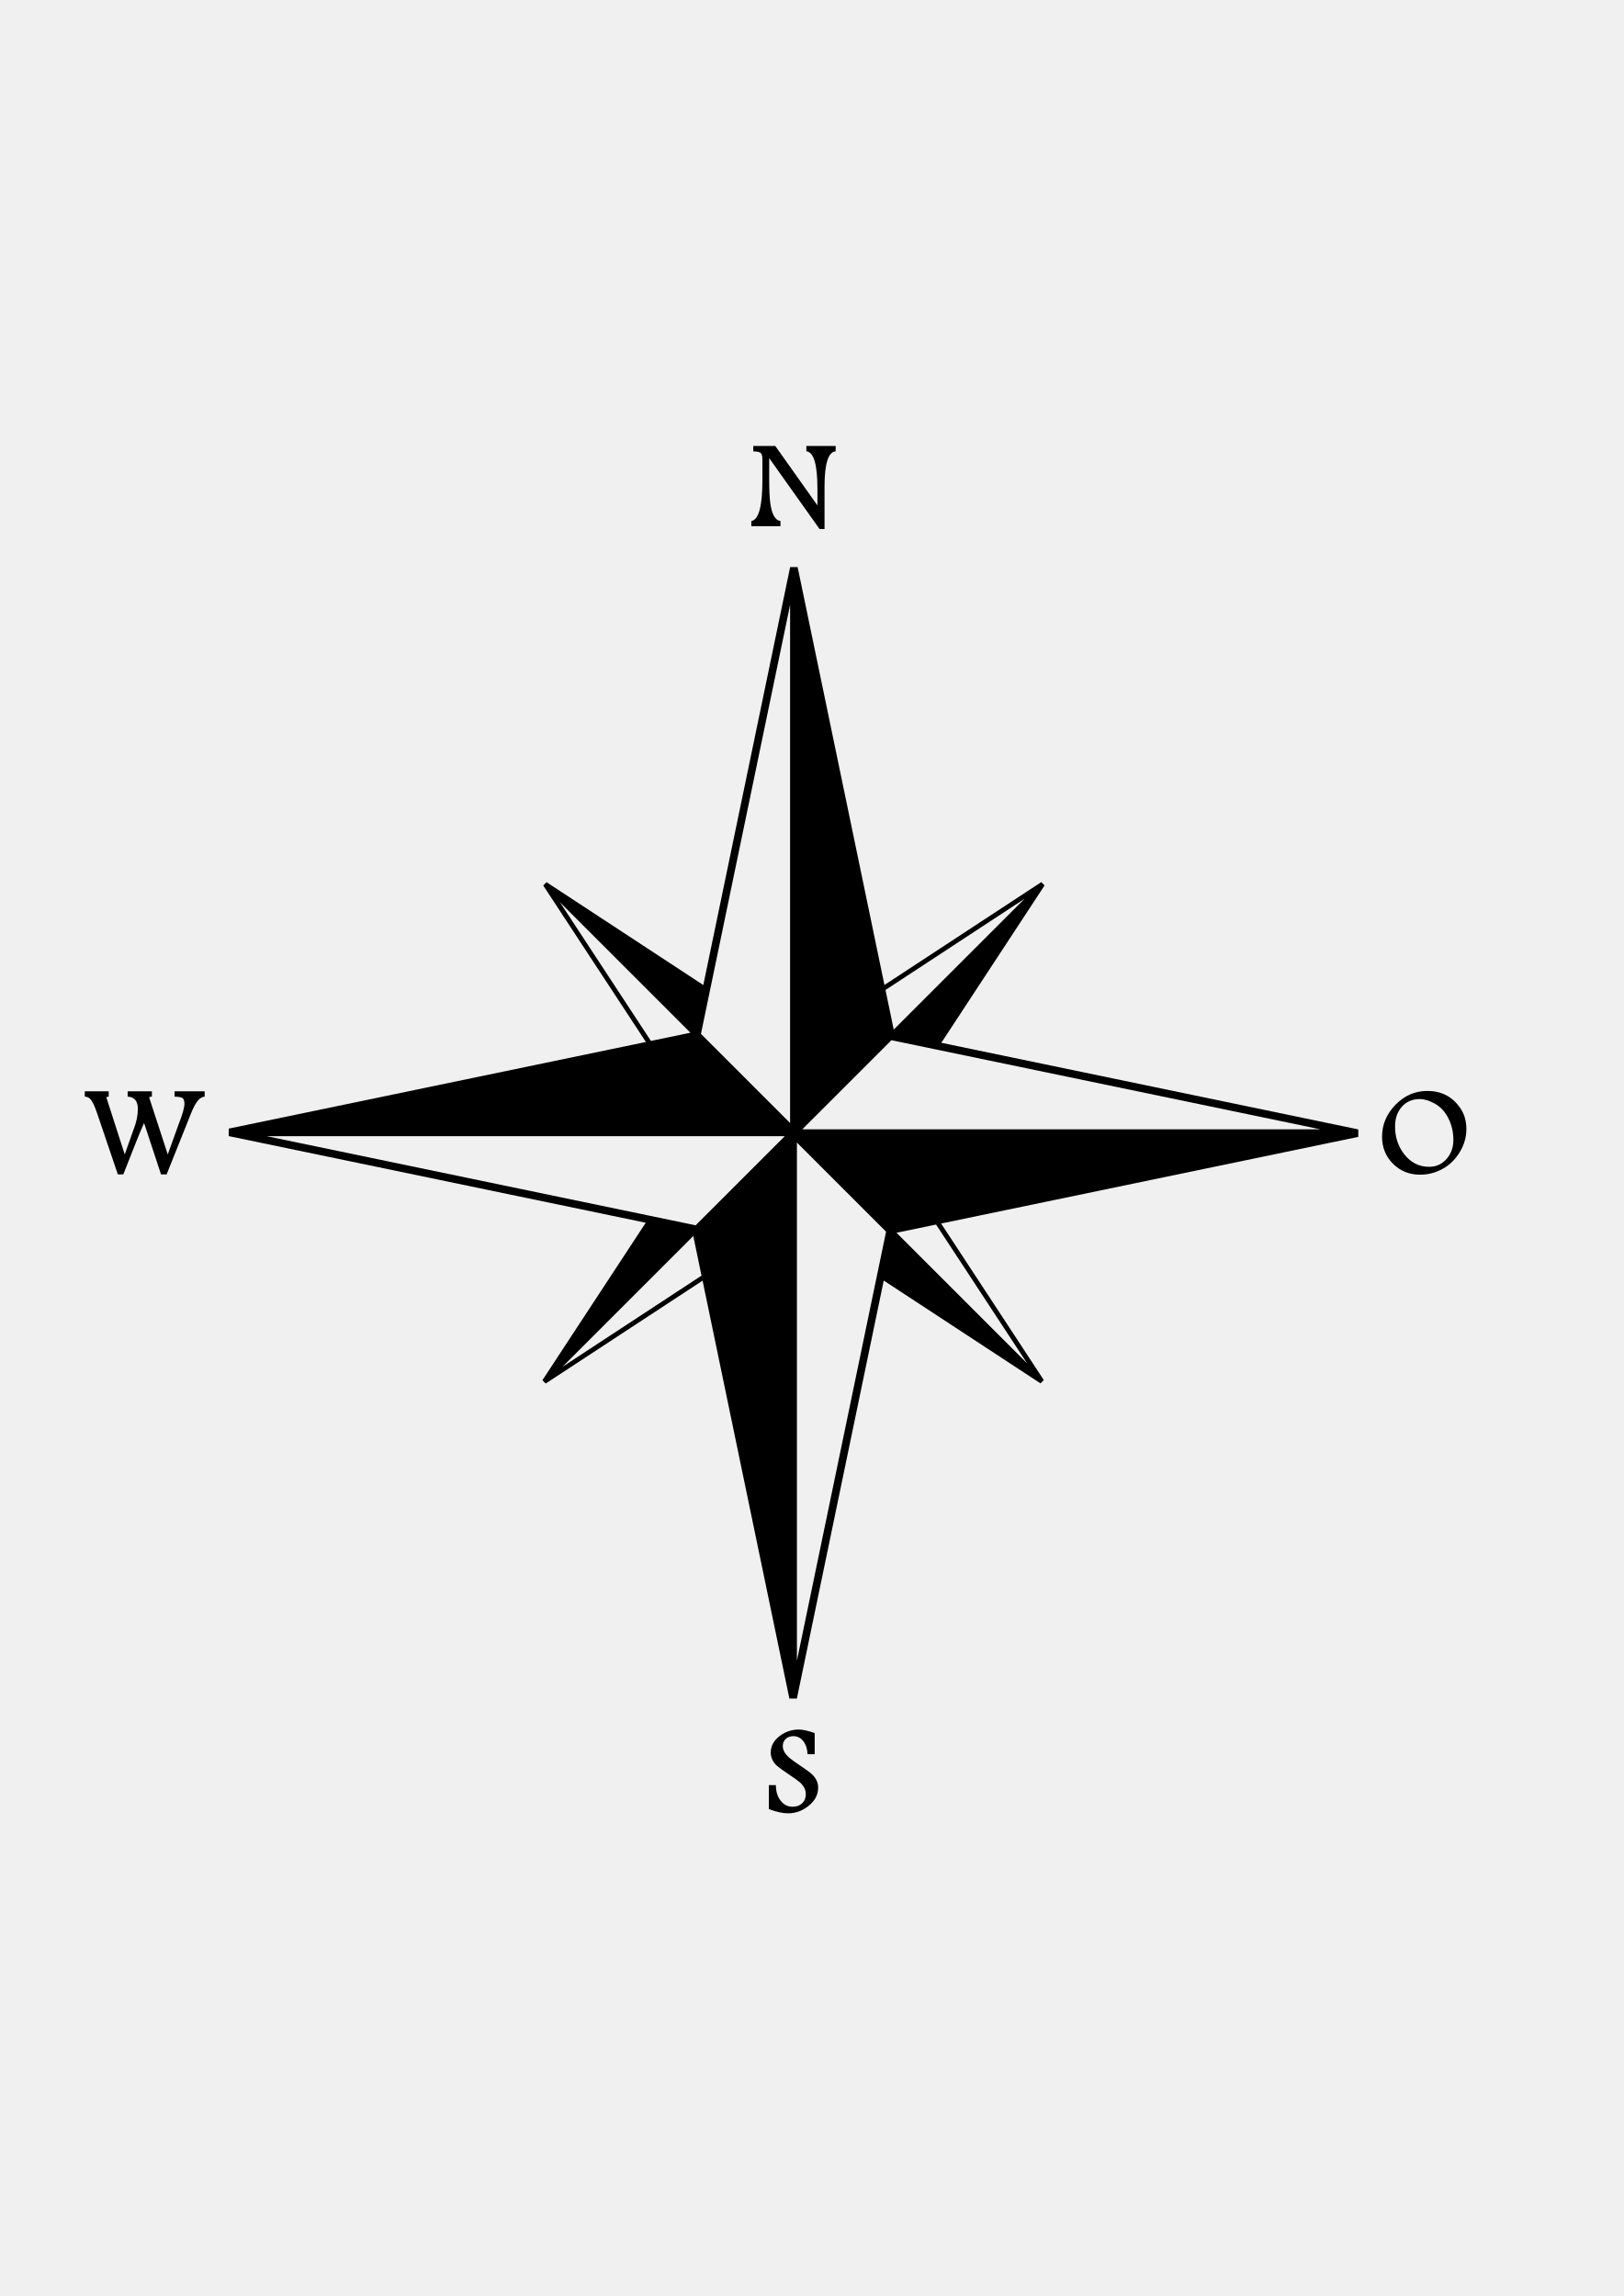
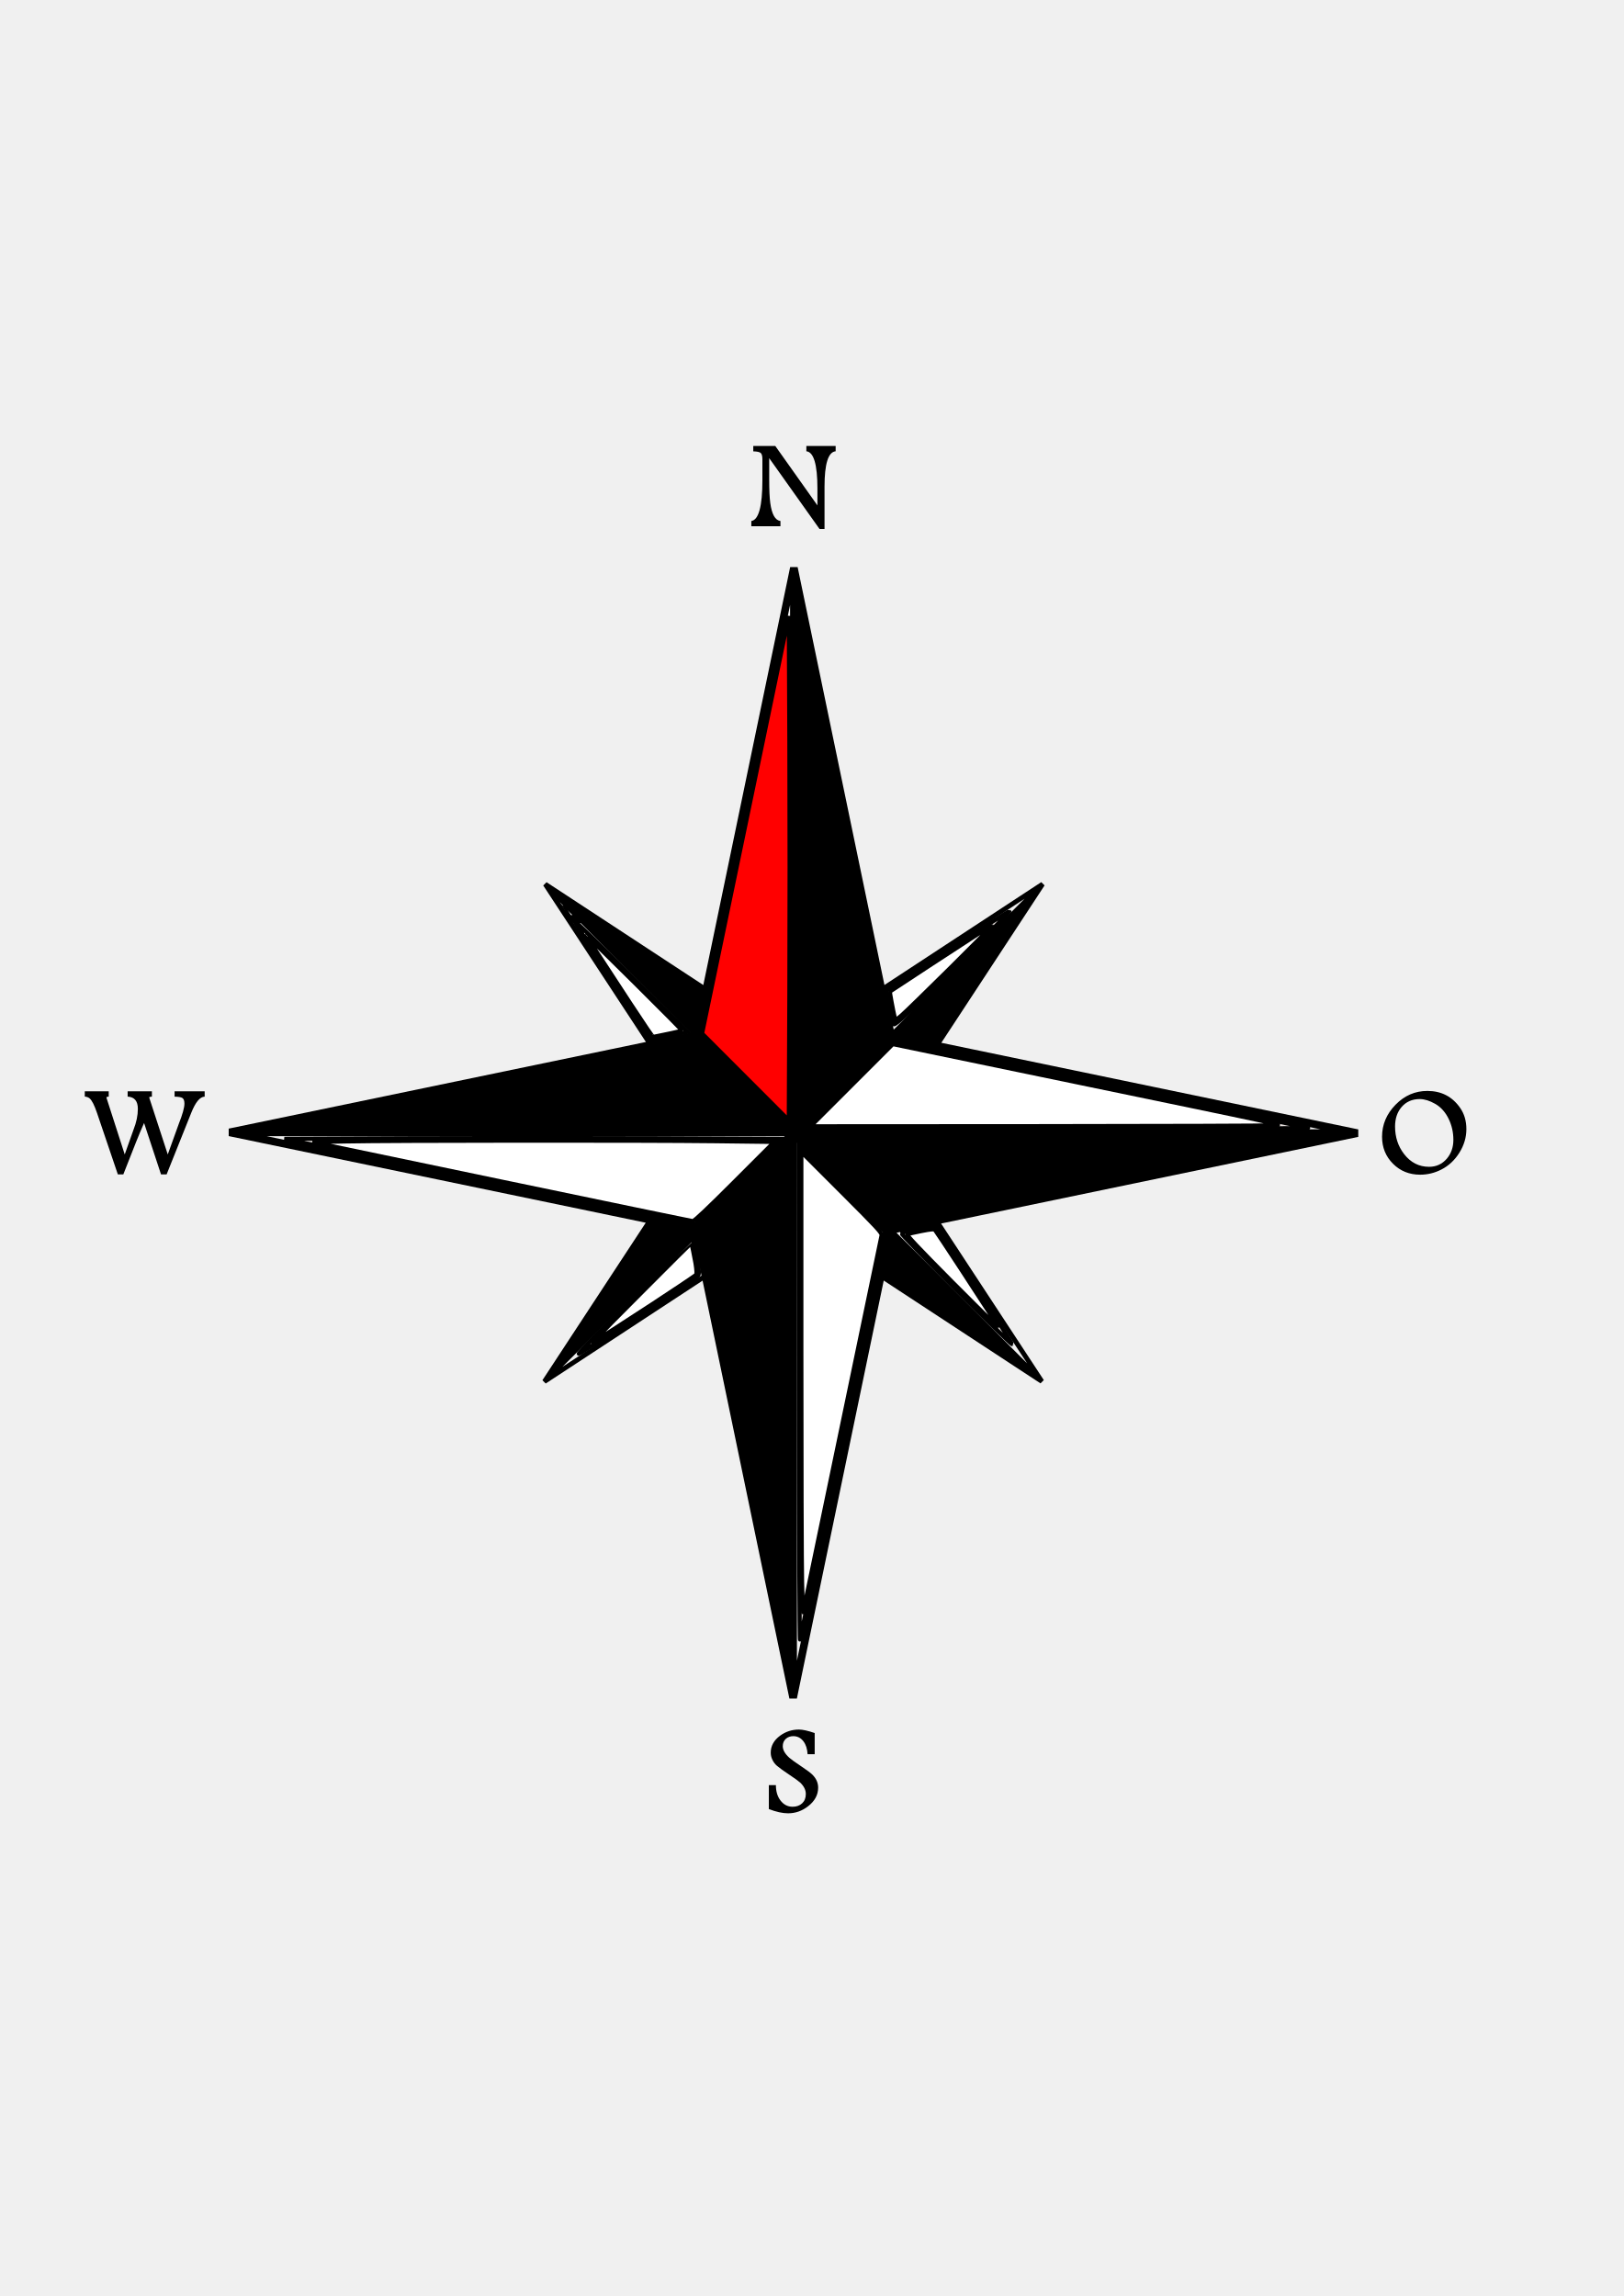
<svg xmlns="http://www.w3.org/2000/svg" id="svg2" viewBox="0 0 744.09 1052.4" version="1.1">
+   <defs id="defs1" />
  <g id="layer1">
    <g id="g4436" transform="matrix(.14581 0 0 .14581 963.22 1159)">
      <path id="path3254-2-2-7-1" style="block-progression:tb;text-indent:0;color:#000000;text-transform:none;fill:#000000" d="m-4122.5-6166.1-272.97 1313.9-492.72-323.25-10.375 10.344 322.69 491.94-1311.3 272.34v23.5l1310.8 272.34-324.78 495.09 10.344 10.344 493.03-323.38 272.88 1313.8h23.5l273.03-1314.1 492.75 323.22 10.344-10.344-322.81-492.12 1311.2-272.38v-23.5l-1310.5-272.28 324.53-494.69-10.375-10.344-492.91 323.31-272.88-1313.7h-23.5zm-0.219 119.03v1373.8 254.84l-280.16-280.25 28.969-139.38 251.19-1209zm736.97 923.69-411.25 411.25-25.875-124.53 437.12-286.72zm-1460.5 10.781 410.31 410.31-124.25 25.812-286.06-436.12zm1042 433.81 142.66 29.656 1205.7 250.5h-1370-258.53l280.22-280.16zm-1963.9 301.66h1370.3 258.5l-280.22 280.22-142.69-29.656-1205.9-250.56zm1666.9 20.094 280.22 280.22-28.969 139.38-251.25 1209.2v-1374.1-254.75zm437.38 257.75 286.19 436.34-410.53-410.53 124.34-25.812zm-763.09 36.062 25.844 124.56-437.19 286.78 411.34-411.34z" />
      <g id="text4344" style="fill:#000000">
        <path id="path4434" d="m-3979.5-6530.1c-23.317 2.169-34.975 39.275-34.975 111.32v133.09h-15.617l-158.28-222.83v67.196c0 32.965 1.125 57.581 3.374 73.848 4.832 35.637 15.491 54.49 31.978 56.561v16.434h-91.524v-16.348c23.195-3.565 34.792-46.361 34.792-128.39v-65.942c0-9.656-1.677-16.108-5.031-19.357-3.354-3.248-11.236-5.019-23.645-5.311v-16.872h69.218l132.41 186.71v-52.87c-0-75.764-11.594-114.86-34.78-117.28v-16.568h92.084z" />
      </g>
      <g id="text4344-1" style="fill:#000000">
        <path id="path4431" d="m-1997.1-4399.2c-0 25.891-7.34 50.6-22.019 74.128-14.68 23.528-33.665 41.212-56.957 53.053-20.994 10.688-43.108 16.032-66.344 16.032-33.939 0-62.378-11.467-85.317-34.402s-34.408-51.242-34.408-84.921c-0-38.17 14.129-71.71 42.388-100.62 28.258-28.908 61.554-43.362 99.887-43.362 44.213 0 78.688 17.896 103.43 53.686 12.896 18.606 19.345 40.741 19.345 66.404zm-40.871 33.635c-0-22.87-4.711-44.343-14.131-64.419-10.396-21.911-24.657-38.097-42.783-48.558-17.648-10.119-33.939-15.179-48.874-15.179-23.723 0-42.784 8.41-57.183 25.229-13.555 15.967-20.332 36.323-20.332 61.069-0 33.249 9.498 62.145 28.494 86.688 20.62 26.63 46.771 39.945 78.453 39.945 22.439 0 40.964-8.45 55.574-25.351 13.855-16.275 20.782-36.083 20.783-59.424z" />
      </g>
      <g id="text4344-8" style="fill:#000000">
        <path id="path4428" d="m-4034.5-2329.2c-0 22.602-10.432 42.048-31.296 58.34-19.012 14.919-40.079 22.378-63.2 22.378-17.339 0-37.496-4.438-60.472-13.315v-75.322h22.147c0 19.41 4.678 35.356 14.034 47.839 10.046 13.465 22.858 20.198 38.434 20.198 12.32 0 22.33-3.59 30.029-10.769 7.699-7.179 11.548-16.941 11.549-29.286-0-12.816-5.986-24.855-17.956-36.12-5.06-4.678-17.177-13.392-36.351-26.143-16.446-10.923-28.685-19.816-36.717-26.679-5.921-5.068-10.684-11.488-14.29-19.26-3.305-6.919-4.958-14.168-4.958-21.745 0-21.221 9.884-39.076 29.651-53.565 17.534-12.758 37.176-19.138 58.925-19.138 11.76 0 28.283 3.667 49.569 11v66.551h-22.305c-0.999-16.892-5.316-30.333-12.95-40.323-8.3-10.956-18.935-16.433-31.905-16.434-9.429 0-17.319 2.839-23.67 8.515-6.327 5.888-9.49 13.535-9.49 22.939 0 11.971 6.895 24.141 20.685 36.51 5.311 4.808 17.899 13.859 37.764 27.154 17.851 11.898 29.541 20.677 35.072 26.338 11.8 11.947 17.7 25.392 17.701 40.335z" />
      </g>
      <g id="text4344-7" style="fill:#000000">
        <path id="path4425" d="m-5962.7-4501.3c-14.741 0.26-28.799 17.181-42.174 50.763l-77.417 193.55h-17.627l-53.236-161.49c-9.185 20.669-17.599 40.684-25.241 60.045l-39.957 101.44h-17.274l-65.284-192.59c-8.341-24.762-16.19-40.233-23.548-46.414-3.85-3.191-8.873-5.047-15.069-5.567v-16.641h75.261v16.848c-4.71 0.13-7.066 0.975-7.066 2.534 0 0.739 0.167 1.604 0.499 2.595l56.854 176.58 27.605-77.758c9.12-23.008 13.68-44.838 13.68-65.491-0-24.559-10.704-37.411-32.112-38.556v-16.75h76.235v16.872c-5.482 0.13-8.223 0.902-8.223 2.314-0 0.869 0.166 1.799 0.499 2.79l57.572 176.58 34.719-96.299c11.792-29.862 17.688-50.99 17.688-63.383-0-8.877-2.071-14.744-6.213-17.603-3.728-2.639-11.975-4.105-24.742-4.398v-16.872h94.569z" />
      </g>
    </g>
+     <path style="fill:#ff0000;stroke:#000000;stroke-width:1.89" d="m 341.628,493.628 -19.872,-19.891 19.872,-95.689 19.872,-95.689 0.258,57.493 c 0.142,31.621 0.142,83.632 0,115.58 L 361.5,513.519 Z" id="path1" />
+     <path style="fill:#e3dedb;stroke:#000000;stroke-width:1.89" d="M 224.411,541.609 130.323,522 l 56.839,-0.258 c 31.261,-0.142 82.493,-0.142 113.848,0 L 358.019,522 338.26,541.609 318.5,561.218 Z" id="path2" />
+     <path style="fill:#e3dedb;stroke:#000000;stroke-width:1.89" d="m 388.604,497.402 20.098,-20.098 94.899,19.658 c 52.194,10.812 95.349,19.821 95.899,20.019 0.55,0.199 -51.199,0.397 -114.997,0.44 L 368.506,517.5 Z" id="path3" />
+     <path style="fill:#e3dedb;stroke:#000000;stroke-width:1.89" d="M 366.116,639.009 366,525.019 l 19.799,19.78 19.799,19.78 -19.27,92.711 C 375.728,708.28 366.871,750.675 366.644,751.5 366.418,752.325 366.18,701.704 366.116,639.009 Z" id="path4" />
+     <path style="fill:#e3dedb;stroke:#000000;stroke-width:1.89" d="M 291.007,593.991 317.5,567.481 l 1.676,8.259 c 1.283,6.319 1.4,8.521 0.5,9.374 -1.84,1.743 -53.572,35.385 -54.413,35.385 -0.412,0 11.172,-11.929 25.743,-26.509 z" id="path5" />
+     <path style="fill:#e3dedb;stroke:#000000;stroke-width:1.89" d="M 281,449.861 C 271.375,435.217 263.338,422.733 263.14,422.118 262.942,421.503 274.538,432.7 288.909,447 l 26.129,26 -4.91,1.118 c -2.701,0.615 -6.422,1.399 -8.269,1.743 L 298.5,476.486 Z" id="path6" />
+     <path style="fill:#e3dedb;stroke:#000000;stroke-width:1.89" d="M 409.603,469.448 C 409.336,468.652 408.5,464.85 407.746,461 l -1.371,-7 27.929,-18.301 c 15.361,-10.065 28.084,-18.145 28.275,-17.955 0.19,0.19 -11.542,12.227 -26.071,26.749 -17.347,17.338 -26.584,25.906 -26.903,24.955 z" id="path7" />
+     <path style="fill:#e3dedb;stroke:#000000;stroke-width:1.89" d="m 438,591 c -13.975,-13.983 -25.205,-25.598 -24.955,-25.81 0.25,-0.212 3.886,-1.053 8.08,-1.867 l 7.625,-1.482 17.678,26.943 c 9.723,14.818 17.521,27.1 17.33,27.291 C 463.566,616.267 451.975,604.983 438,591 Z" id="path8" />
+     <path style="fill:#ffffff;stroke:#000000;stroke-width:1.89" d="m 288.881,459.927 c -15.56,-23.724 -20.319,-31.073 -20.197,-31.195 0.061,-0.061 10.017,9.705 22.123,21.703 12.966,12.85 21.894,21.882 21.727,21.977 -0.302,0.173 -8.76,2.027 -11.285,2.475 -0.825,0.146 -1.669,0.311 -1.875,0.366 -0.263,0.071 -3.402,-4.514 -10.494,-15.326 z" id="path9" />
+     <path style="fill:#ffffff;stroke:#000000;stroke-width:1.89" d="m 264.813,422.169 c -0.447,-0.417 -0.971,-0.839 -1.165,-0.94 -0.459,-0.238 -1.011,-0.114 -1.307,0.292 l -0.23,0.315 -2.35,-3.582 c -1.292,-1.97 -2.327,-3.605 -2.3,-3.632 0.028,-0.028 1.932,1.832 4.231,4.132 2.3,2.3 4.125,4.18 4.057,4.177 -0.068,-0.003 -0.49,-0.346 -0.937,-0.763 z" id="path10" />
+     <path style="fill:#ffffff;stroke:#000000;stroke-width:1.89" d="" id="path11" />
+     <path style="fill:#ffffff;stroke:#000000;stroke-width:1.89" d="m 267.801,427.807 c -0.092,-0.145 -0.161,-0.27 -0.153,-0.278 0.008,-0.008 0.118,0.081 0.244,0.199 0.227,0.213 0.245,0.256 0.13,0.315 -0.043,0.022 -0.083,-0.02 -0.221,-0.236 z" id="path12" />
+     <path style="fill:#ffffff;stroke:#000000;stroke-width:1.89" d="" id="path13" />
+     <path style="fill:#ffffff;stroke:#000000;stroke-width:1.89" d="M 229.849,541.586 143.198,523.5 l 14.901,-0.304 c 21.159,-0.432 137.317,-0.509 169.609,-0.114 l 27.122,0.332 -18.163,18.168 c -12.286,12.289 -18.487,18.155 -19.165,18.129 -0.551,-0.021 -39.995,-8.178 -87.653,-18.125 z" id="path14" />
+     <path style="fill:#ffffff;stroke:#000000;stroke-width:1.89" d="m 410.094,466.626 c -0.798,-3.388 -2.4,-11.984 -2.259,-12.115 0.306,-0.282 37.119,-24.364 41.834,-27.367 2.568,-1.635 4.763,-2.879 4.879,-2.764 0.274,0.274 -38.274,38.474 -41.621,41.245 -2.474,2.048 -2.577,2.085 -2.833,1 z" id="path15" />
+     <path style="fill:#ffffff;stroke:#000000;stroke-width:1.89" d="m 390.333,497.419 18.831,-18.831 66.918,13.875 c 122.871,25.476 111.44,22.991 107.418,23.35 -1.925,0.172 -50.412,0.341 -107.749,0.375 L 371.502,516.25 Z" id="path16" />
+     <path style="fill:#ffffff;stroke:#000000;stroke-width:1.89" d="m 272.678,614.034 c 1.558,-1.768 44.048,-44.4 44.15,-44.298 0.123,0.123 1.408,6.362 1.905,9.248 0.241,1.399 0.438,3.13 0.438,3.847 v 1.303 l -0.751,0.61 c -0.827,0.671 -11.721,7.954 -19.49,13.028 -13.266,8.665 -26.654,17.285 -27.117,17.459 -0.156,0.059 0.233,-0.48 0.865,-1.198 z" id="path17" />
+     <path style="fill:#ffffff;stroke:#000000;stroke-width:1.89" d="m 436.002,587.192 c -14.931,-15.046 -20.705,-21.171 -20.204,-21.431 0.386,-0.201 3.264,-0.865 6.395,-1.477 4.724,-0.923 5.8,-0.999 6.323,-0.448 0.346,0.365 5.558,8.202 11.581,17.414 16.076,24.587 17.304,26.516 17.046,26.774 -0.129,0.129 -9.643,-9.245 -21.141,-20.831 z" id="path18" />
+     <path style="fill:#ffffff;stroke:#000000;stroke-width:1.89" d="m 367.584,725.5 c -0.183,-7.7 -0.333,-55.286 -0.333,-105.747 l -9.7e-4,-91.747 18.509,18.497 c 16.237,16.227 18.478,18.651 18.258,19.747 -1.059,5.277 -35.827,172.362 -35.946,172.75 -0.085,0.275 -0.304,-5.8 -0.486,-13.5 z" id="path19" />
  </g>
</svg>
